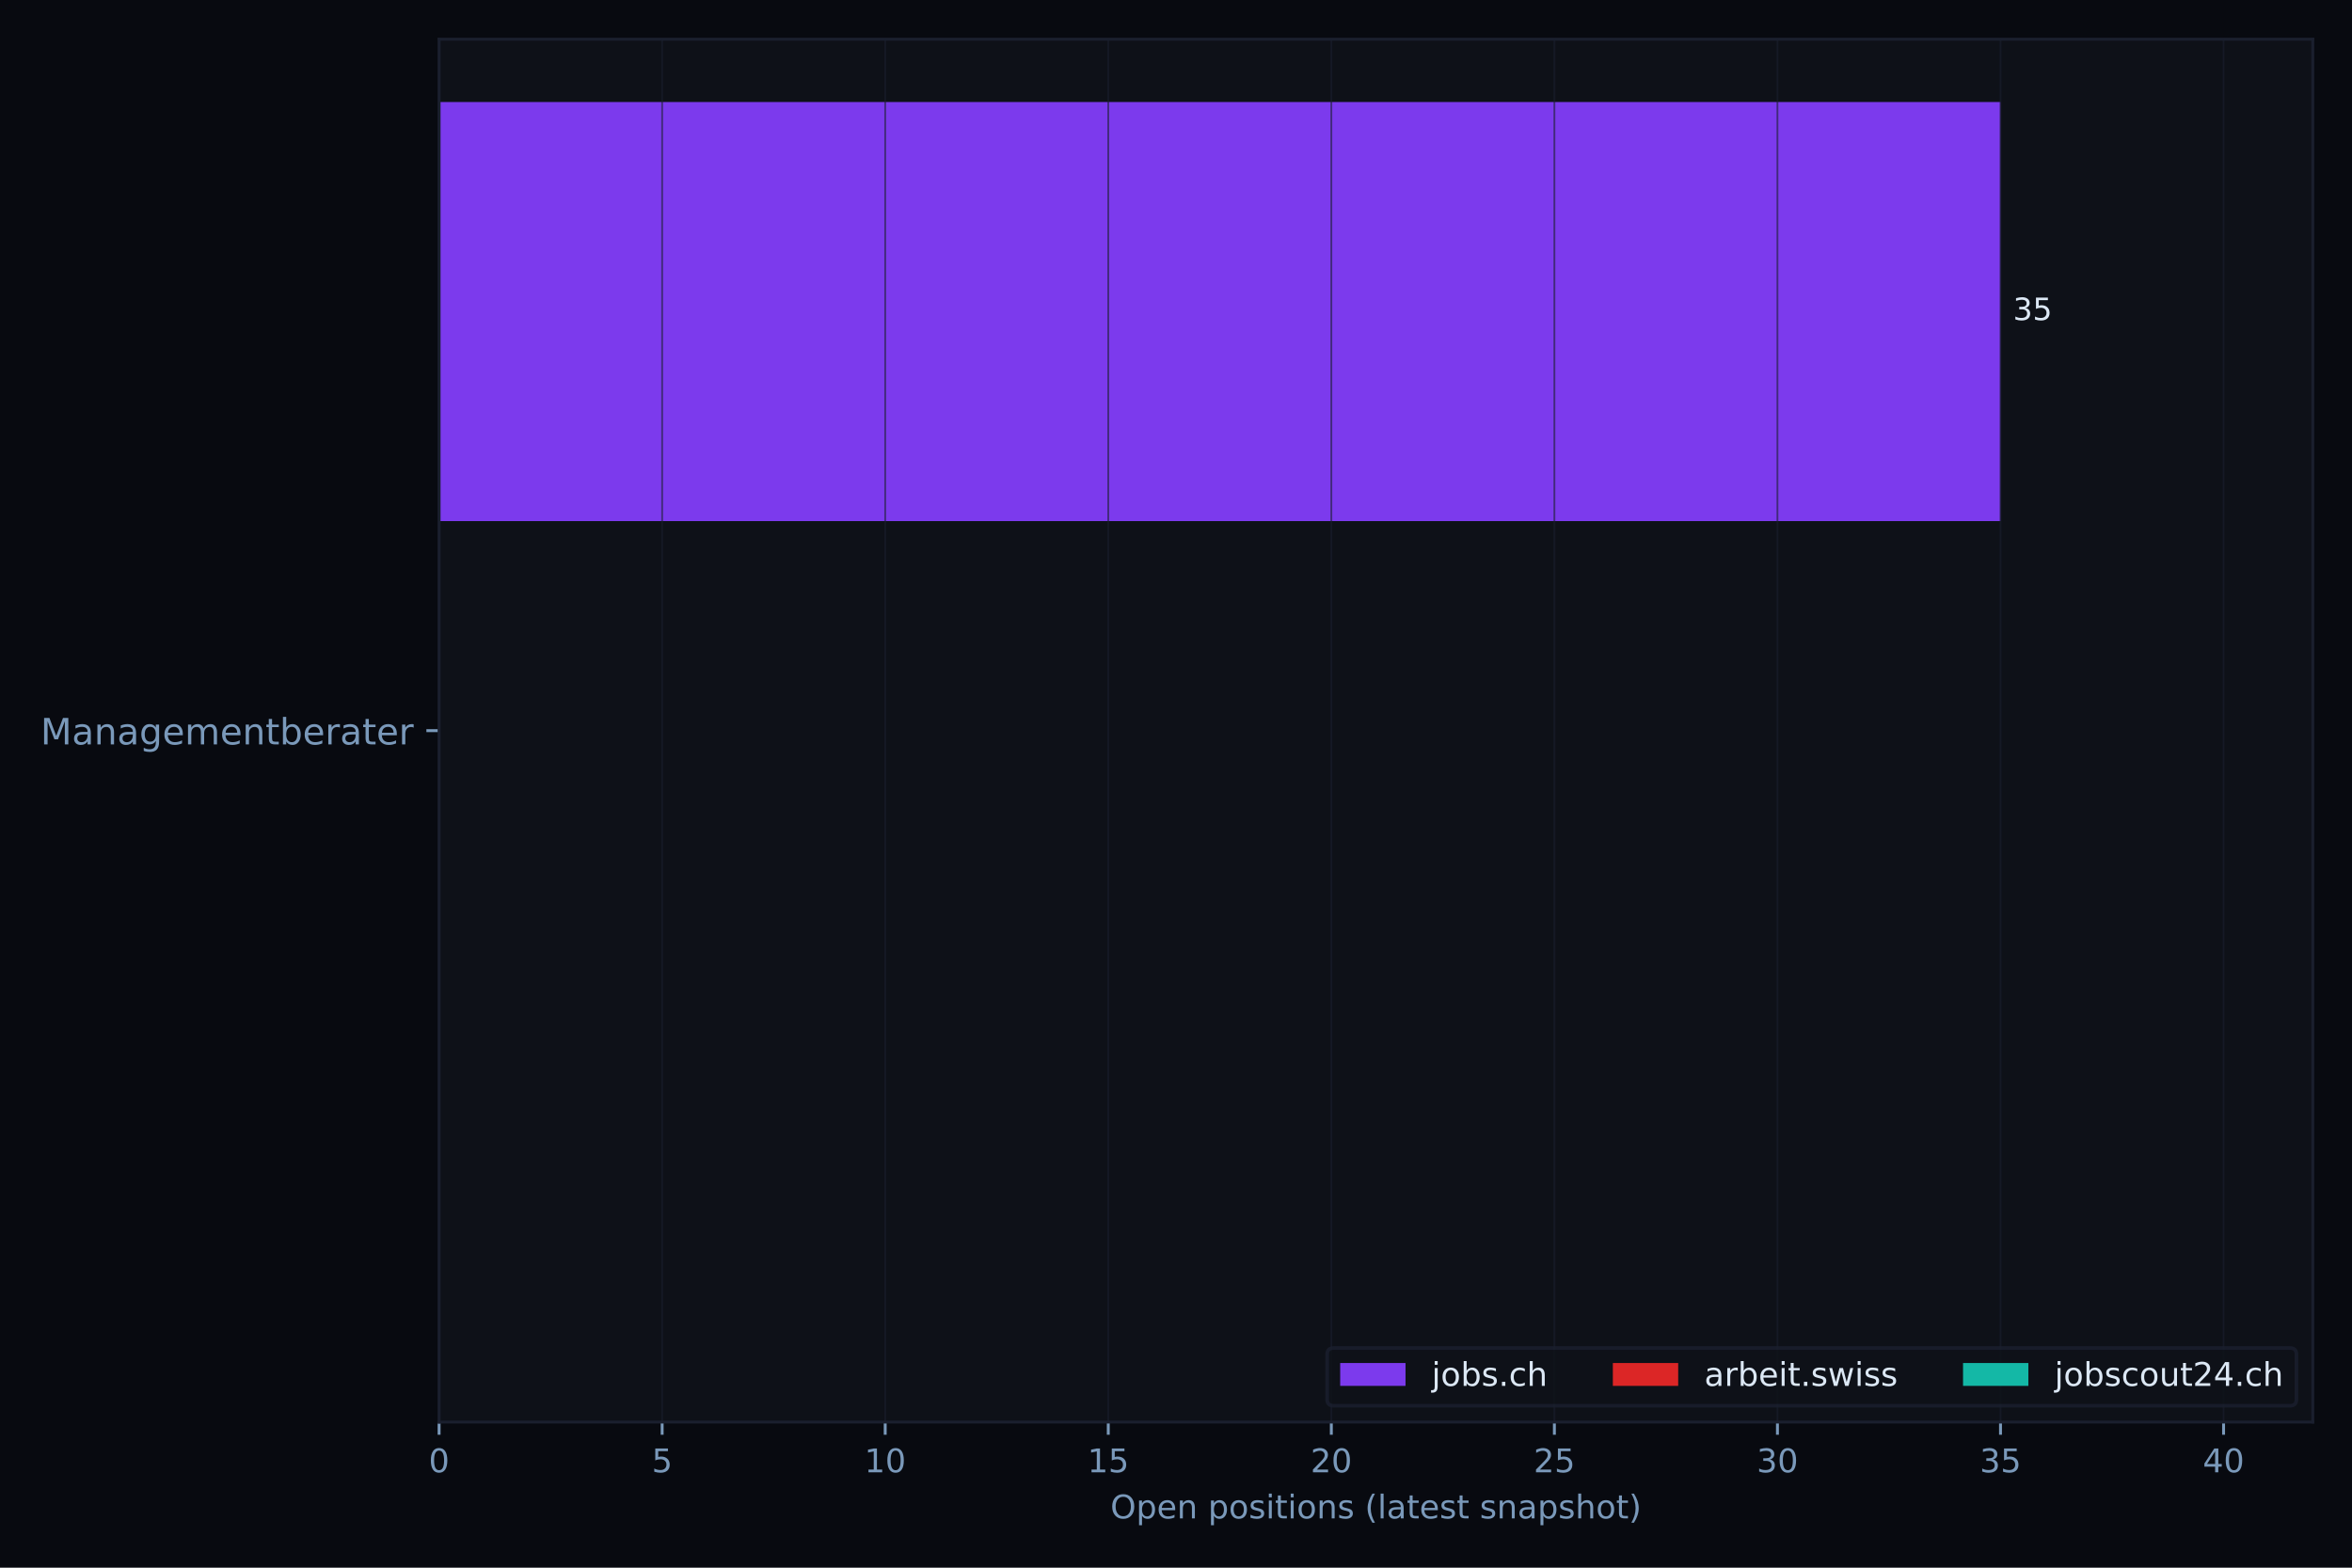
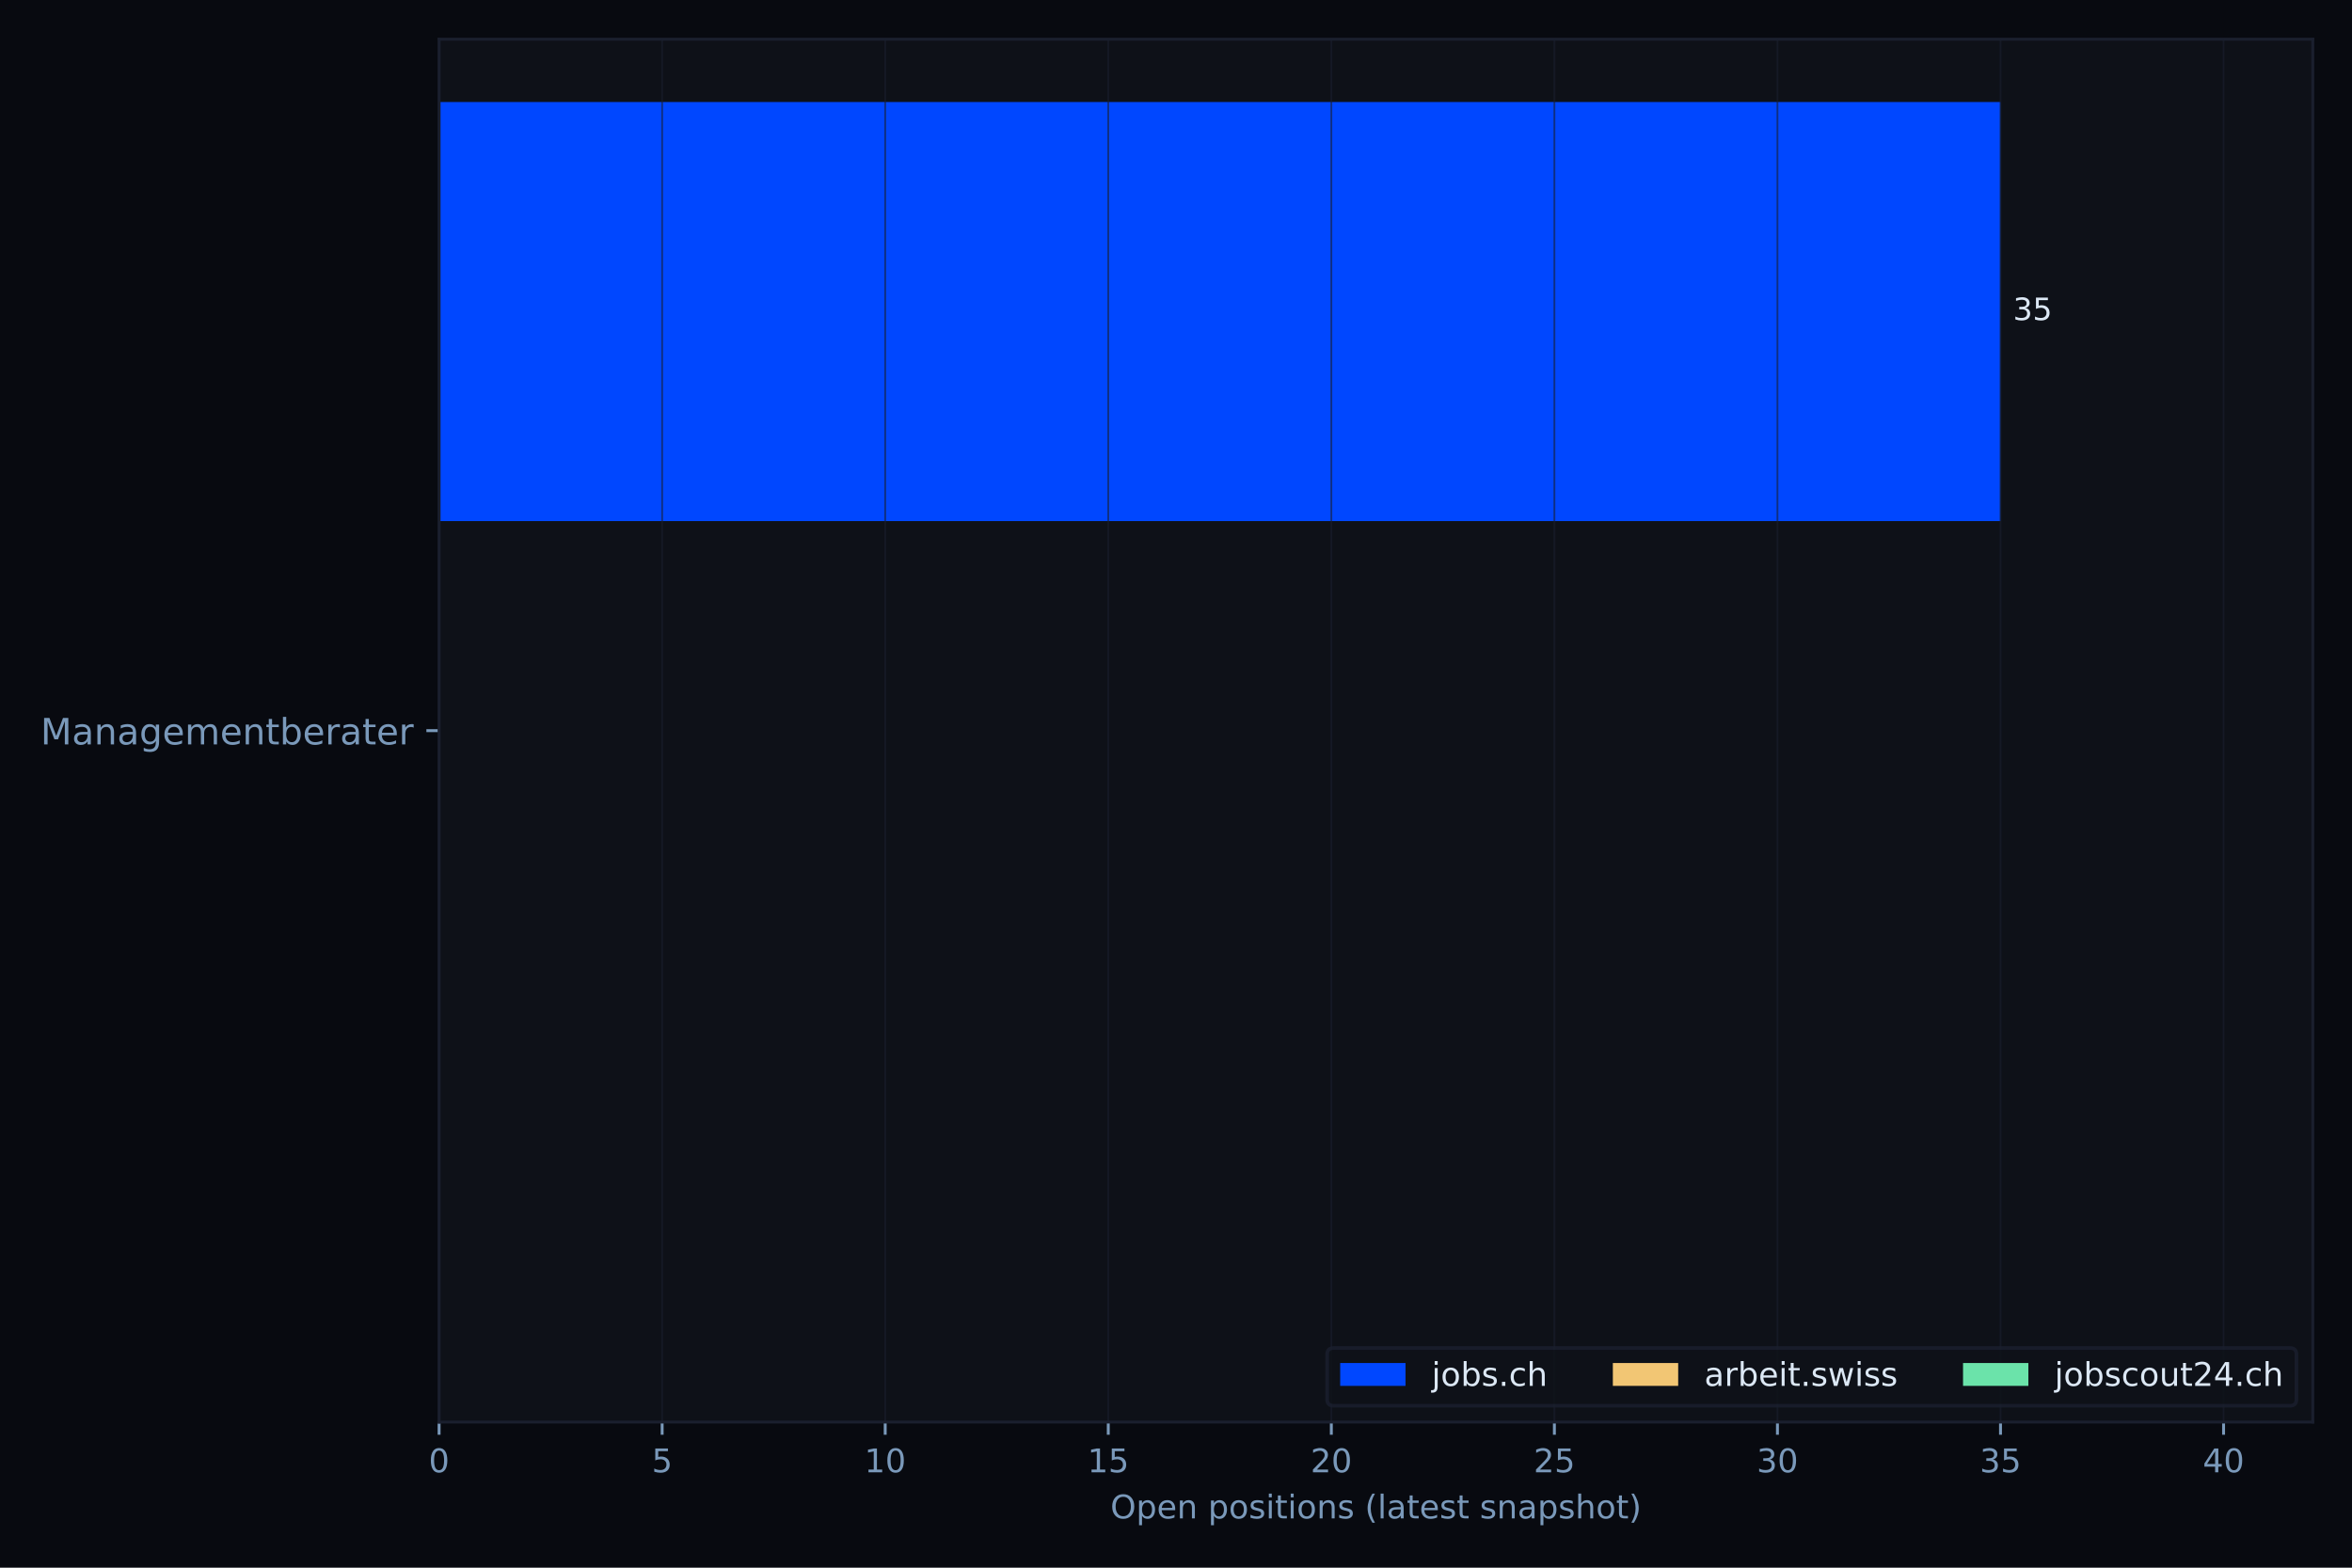
<svg xmlns="http://www.w3.org/2000/svg" xmlns:xlink="http://www.w3.org/1999/xlink" width="648pt" height="432pt" viewBox="0 0 648 432" version="1.1">
  <defs>
    <style type="text/css">*{stroke-linejoin: round; stroke-linecap: butt}</style>
  </defs>
  <g id="figure_1">
    <g id="patch_1">
      <path d="M 0 432  L 648 432  L 648 0  L 0 0  z " style="fill: #080a10" />
    </g>
    <g id="axes_1">
      <g id="patch_2">
        <path d="M 120.973 391.873  L 637.2 391.873  L 637.2 10.8  L 120.973 10.8  z " style="fill: #0e1118" />
      </g>
      <g id="patch_3">
-         <path d="M 120.973 28.121  L 551.162 28.121  L 551.162 143.598  L 120.973 143.598  z " clip-path="url(#pd82a28cc03)" style="fill: #7c3aed" />
+         <path d="M 120.973 28.121  L 551.162 28.121  L 551.162 143.598  L 120.973 143.598  z " clip-path="url(#pd82a28cc03)" style="fill: #0047ff" />
      </g>
      <g id="patch_4">
-         <path d="M 120.973 143.598  L 120.973 143.598  L 120.973 259.075  L 120.973 259.075  z " clip-path="url(#pd82a28cc03)" style="fill: #dc2626" />
+         <path d="M 120.973 143.598  L 120.973 143.598  L 120.973 259.075  L 120.973 259.075  z " clip-path="url(#pd82a28cc03)" style="fill: #f2c674" />
      </g>
      <g id="patch_5">
-         <path d="M 120.973 259.075  L 120.973 259.075  L 120.973 374.551  L 120.973 374.551  z " clip-path="url(#pd82a28cc03)" style="fill: #14b8a6" />
+         <path d="M 120.973 259.075  L 120.973 259.075  L 120.973 374.551  L 120.973 374.551  z " clip-path="url(#pd82a28cc03)" style="fill: #6be3aa" />
      </g>
      <g id="matplotlib.axis_1">
        <g id="xtick_1">
          <g id="line2d_1">
            <path d="M 120.973 391.873  L 120.973 10.8  " clip-path="url(#pd82a28cc03)" style="fill: none; stroke: #1a1f2e; stroke-opacity: 0.6; stroke-width: 0.5; stroke-linecap: square" />
          </g>
          <g id="line2d_2">
            <defs>
              <path id="mff3be124f5" d="M 0 0  L 0 3.5  " style="stroke: #7a99ba; stroke-width: 0.8" />
            </defs>
            <g>
              <use xlink:href="#mff3be124f5" x="120.973" y="391.873" style="fill: #7a99ba; stroke: #7a99ba; stroke-width: 0.8" />
            </g>
          </g>
          <g id="text_1">
            <g style="fill: #7a99ba" transform="translate(118.1096 405.7113) scale(0.09 -0.09)">
              <defs>
                <path id="DejaVuSans-30" d="M 2034 4250  Q 1547 4250 1301 3770  Q 1056 3291 1056 2328  Q 1056 1369 1301 889  Q 1547 409 2034 409  Q 2525 409 2770 889  Q 3016 1369 3016 2328  Q 3016 3291 2770 3770  Q 2525 4250 2034 4250  z M 2034 4750  Q 2819 4750 3233 4129  Q 3647 3509 3647 2328  Q 3647 1150 3233 529  Q 2819 -91 2034 -91  Q 1250 -91 836 529  Q 422 1150 422 2328  Q 422 3509 836 4129  Q 1250 4750 2034 4750  z " transform="scale(0.015625)" />
              </defs>
              <use xlink:href="#DejaVuSans-30" />
            </g>
          </g>
        </g>
        <g id="xtick_2">
          <g id="line2d_3">
            <path d="M 182.428 391.873  L 182.428 10.8  " clip-path="url(#pd82a28cc03)" style="fill: none; stroke: #1a1f2e; stroke-opacity: 0.6; stroke-width: 0.5; stroke-linecap: square" />
          </g>
          <g id="line2d_4">
            <g>
              <use xlink:href="#mff3be124f5" x="182.428" y="391.873" style="fill: #7a99ba; stroke: #7a99ba; stroke-width: 0.8" />
            </g>
          </g>
          <g id="text_2">
            <g style="fill: #7a99ba" transform="translate(179.5652 405.7113) scale(0.09 -0.09)">
              <defs>
                <path id="DejaVuSans-35" d="M 691 4666  L 3169 4666  L 3169 4134  L 1269 4134  L 1269 2991  Q 1406 3038 1543 3061  Q 1681 3084 1819 3084  Q 2600 3084 3056 2656  Q 3513 2228 3513 1497  Q 3513 744 3044 326  Q 2575 -91 1722 -91  Q 1428 -91 1123 -41  Q 819 9 494 109  L 494 744  Q 775 591 1075 516  Q 1375 441 1709 441  Q 2250 441 2565 725  Q 2881 1009 2881 1497  Q 2881 1984 2565 2268  Q 2250 2553 1709 2553  Q 1456 2553 1204 2497  Q 953 2441 691 2322  L 691 4666  z " transform="scale(0.015625)" />
              </defs>
              <use xlink:href="#DejaVuSans-35" />
            </g>
          </g>
        </g>
        <g id="xtick_3">
          <g id="line2d_5">
            <path d="M 243.884 391.873  L 243.884 10.8  " clip-path="url(#pd82a28cc03)" style="fill: none; stroke: #1a1f2e; stroke-opacity: 0.6; stroke-width: 0.5; stroke-linecap: square" />
          </g>
          <g id="line2d_6">
            <g>
              <use xlink:href="#mff3be124f5" x="243.884" y="391.873" style="fill: #7a99ba; stroke: #7a99ba; stroke-width: 0.8" />
            </g>
          </g>
          <g id="text_3">
            <g style="fill: #7a99ba" transform="translate(238.1577 405.7113) scale(0.09 -0.09)">
              <defs>
                <path id="DejaVuSans-31" d="M 794 531  L 1825 531  L 1825 4091  L 703 3866  L 703 4441  L 1819 4666  L 2450 4666  L 2450 531  L 3481 531  L 3481 0  L 794 0  L 794 531  z " transform="scale(0.015625)" />
              </defs>
              <use xlink:href="#DejaVuSans-31" />
              <use xlink:href="#DejaVuSans-30" x="63.623" />
            </g>
          </g>
        </g>
        <g id="xtick_4">
          <g id="line2d_7">
            <path d="M 305.34 391.873  L 305.34 10.8  " clip-path="url(#pd82a28cc03)" style="fill: none; stroke: #1a1f2e; stroke-opacity: 0.6; stroke-width: 0.5; stroke-linecap: square" />
          </g>
          <g id="line2d_8">
            <g>
              <use xlink:href="#mff3be124f5" x="305.34" y="391.873" style="fill: #7a99ba; stroke: #7a99ba; stroke-width: 0.8" />
            </g>
          </g>
          <g id="text_4">
            <g style="fill: #7a99ba" transform="translate(299.6134 405.7113) scale(0.09 -0.09)">
              <use xlink:href="#DejaVuSans-31" />
              <use xlink:href="#DejaVuSans-35" x="63.623" />
            </g>
          </g>
        </g>
        <g id="xtick_5">
          <g id="line2d_9">
            <path d="M 366.795 391.873  L 366.795 10.8  " clip-path="url(#pd82a28cc03)" style="fill: none; stroke: #1a1f2e; stroke-opacity: 0.6; stroke-width: 0.5; stroke-linecap: square" />
          </g>
          <g id="line2d_10">
            <g>
              <use xlink:href="#mff3be124f5" x="366.795" y="391.873" style="fill: #7a99ba; stroke: #7a99ba; stroke-width: 0.8" />
            </g>
          </g>
          <g id="text_5">
            <g style="fill: #7a99ba" transform="translate(361.069 405.7113) scale(0.09 -0.09)">
              <defs>
                <path id="DejaVuSans-32" d="M 1228 531  L 3431 531  L 3431 0  L 469 0  L 469 531  Q 828 903 1448 1529  Q 2069 2156 2228 2338  Q 2531 2678 2651 2914  Q 2772 3150 2772 3378  Q 2772 3750 2511 3984  Q 2250 4219 1831 4219  Q 1534 4219 1204 4116  Q 875 4013 500 3803  L 500 4441  Q 881 4594 1212 4672  Q 1544 4750 1819 4750  Q 2544 4750 2975 4387  Q 3406 4025 3406 3419  Q 3406 3131 3298 2873  Q 3191 2616 2906 2266  Q 2828 2175 2409 1742  Q 1991 1309 1228 531  z " transform="scale(0.015625)" />
              </defs>
              <use xlink:href="#DejaVuSans-32" />
              <use xlink:href="#DejaVuSans-30" x="63.623" />
            </g>
          </g>
        </g>
        <g id="xtick_6">
          <g id="line2d_11">
            <path d="M 428.251 391.873  L 428.251 10.8  " clip-path="url(#pd82a28cc03)" style="fill: none; stroke: #1a1f2e; stroke-opacity: 0.6; stroke-width: 0.5; stroke-linecap: square" />
          </g>
          <g id="line2d_12">
            <g>
              <use xlink:href="#mff3be124f5" x="428.251" y="391.873" style="fill: #7a99ba; stroke: #7a99ba; stroke-width: 0.8" />
            </g>
          </g>
          <g id="text_6">
            <g style="fill: #7a99ba" transform="translate(422.5246 405.7113) scale(0.09 -0.09)">
              <use xlink:href="#DejaVuSans-32" />
              <use xlink:href="#DejaVuSans-35" x="63.623" />
            </g>
          </g>
        </g>
        <g id="xtick_7">
          <g id="line2d_13">
            <path d="M 489.706 391.873  L 489.706 10.8  " clip-path="url(#pd82a28cc03)" style="fill: none; stroke: #1a1f2e; stroke-opacity: 0.6; stroke-width: 0.5; stroke-linecap: square" />
          </g>
          <g id="line2d_14">
            <g>
              <use xlink:href="#mff3be124f5" x="489.706" y="391.873" style="fill: #7a99ba; stroke: #7a99ba; stroke-width: 0.8" />
            </g>
          </g>
          <g id="text_7">
            <g style="fill: #7a99ba" transform="translate(483.9802 405.7113) scale(0.09 -0.09)">
              <defs>
                <path id="DejaVuSans-33" d="M 2597 2516  Q 3050 2419 3304 2112  Q 3559 1806 3559 1356  Q 3559 666 3084 287  Q 2609 -91 1734 -91  Q 1441 -91 1130 -33  Q 819 25 488 141  L 488 750  Q 750 597 1062 519  Q 1375 441 1716 441  Q 2309 441 2620 675  Q 2931 909 2931 1356  Q 2931 1769 2642 2001  Q 2353 2234 1838 2234  L 1294 2234  L 1294 2753  L 1863 2753  Q 2328 2753 2575 2939  Q 2822 3125 2822 3475  Q 2822 3834 2567 4026  Q 2313 4219 1838 4219  Q 1578 4219 1281 4162  Q 984 4106 628 3988  L 628 4550  Q 988 4650 1302 4700  Q 1616 4750 1894 4750  Q 2613 4750 3031 4423  Q 3450 4097 3450 3541  Q 3450 3153 3228 2886  Q 3006 2619 2597 2516  z " transform="scale(0.015625)" />
              </defs>
              <use xlink:href="#DejaVuSans-33" />
              <use xlink:href="#DejaVuSans-30" x="63.623" />
            </g>
          </g>
        </g>
        <g id="xtick_8">
          <g id="line2d_15">
            <path d="M 551.162 391.873  L 551.162 10.8  " clip-path="url(#pd82a28cc03)" style="fill: none; stroke: #1a1f2e; stroke-opacity: 0.6; stroke-width: 0.5; stroke-linecap: square" />
          </g>
          <g id="line2d_16">
            <g>
              <use xlink:href="#mff3be124f5" x="551.162" y="391.873" style="fill: #7a99ba; stroke: #7a99ba; stroke-width: 0.8" />
            </g>
          </g>
          <g id="text_8">
            <g style="fill: #7a99ba" transform="translate(545.4359 405.7113) scale(0.09 -0.09)">
              <use xlink:href="#DejaVuSans-33" />
              <use xlink:href="#DejaVuSans-35" x="63.623" />
            </g>
          </g>
        </g>
        <g id="xtick_9">
          <g id="line2d_17">
            <path d="M 612.618 391.873  L 612.618 10.8  " clip-path="url(#pd82a28cc03)" style="fill: none; stroke: #1a1f2e; stroke-opacity: 0.6; stroke-width: 0.5; stroke-linecap: square" />
          </g>
          <g id="line2d_18">
            <g>
              <use xlink:href="#mff3be124f5" x="612.618" y="391.873" style="fill: #7a99ba; stroke: #7a99ba; stroke-width: 0.8" />
            </g>
          </g>
          <g id="text_9">
            <g style="fill: #7a99ba" transform="translate(606.8915 405.7113) scale(0.09 -0.09)">
              <defs>
                <path id="DejaVuSans-34" d="M 2419 4116  L 825 1625  L 2419 1625  L 2419 4116  z M 2253 4666  L 3047 4666  L 3047 1625  L 3713 1625  L 3713 1100  L 3047 1100  L 3047 0  L 2419 0  L 2419 1100  L 313 1100  L 313 1709  L 2253 4666  z " transform="scale(0.015625)" />
              </defs>
              <use xlink:href="#DejaVuSans-34" />
              <use xlink:href="#DejaVuSans-30" x="63.623" />
            </g>
          </g>
        </g>
        <g id="text_10">
          <g style="fill: #7a99ba" transform="translate(305.9227 418.4216) scale(0.09 -0.09)">
            <defs>
              <path id="DejaVuSans-4f" d="M 2522 4238  Q 1834 4238 1429 3725  Q 1025 3213 1025 2328  Q 1025 1447 1429 934  Q 1834 422 2522 422  Q 3209 422 3611 934  Q 4013 1447 4013 2328  Q 4013 3213 3611 3725  Q 3209 4238 2522 4238  z M 2522 4750  Q 3503 4750 4090 4092  Q 4678 3434 4678 2328  Q 4678 1225 4090 567  Q 3503 -91 2522 -91  Q 1538 -91 948 565  Q 359 1222 359 2328  Q 359 3434 948 4092  Q 1538 4750 2522 4750  z " transform="scale(0.015625)" />
              <path id="DejaVuSans-70" d="M 1159 525  L 1159 -1331  L 581 -1331  L 581 3500  L 1159 3500  L 1159 2969  Q 1341 3281 1617 3432  Q 1894 3584 2278 3584  Q 2916 3584 3314 3078  Q 3713 2572 3713 1747  Q 3713 922 3314 415  Q 2916 -91 2278 -91  Q 1894 -91 1617 61  Q 1341 213 1159 525  z M 3116 1747  Q 3116 2381 2855 2742  Q 2594 3103 2138 3103  Q 1681 3103 1420 2742  Q 1159 2381 1159 1747  Q 1159 1113 1420 752  Q 1681 391 2138 391  Q 2594 391 2855 752  Q 3116 1113 3116 1747  z " transform="scale(0.015625)" />
              <path id="DejaVuSans-65" d="M 3597 1894  L 3597 1613  L 953 1613  Q 991 1019 1311 708  Q 1631 397 2203 397  Q 2534 397 2845 478  Q 3156 559 3463 722  L 3463 178  Q 3153 47 2828 -22  Q 2503 -91 2169 -91  Q 1331 -91 842 396  Q 353 884 353 1716  Q 353 2575 817 3079  Q 1281 3584 2069 3584  Q 2775 3584 3186 3129  Q 3597 2675 3597 1894  z M 3022 2063  Q 3016 2534 2758 2815  Q 2500 3097 2075 3097  Q 1594 3097 1305 2825  Q 1016 2553 972 2059  L 3022 2063  z " transform="scale(0.015625)" />
              <path id="DejaVuSans-6e" d="M 3513 2113  L 3513 0  L 2938 0  L 2938 2094  Q 2938 2591 2744 2837  Q 2550 3084 2163 3084  Q 1697 3084 1428 2787  Q 1159 2491 1159 1978  L 1159 0  L 581 0  L 581 3500  L 1159 3500  L 1159 2956  Q 1366 3272 1645 3428  Q 1925 3584 2291 3584  Q 2894 3584 3203 3211  Q 3513 2838 3513 2113  z " transform="scale(0.015625)" />
              <path id="DejaVuSans-20" transform="scale(0.015625)" />
              <path id="DejaVuSans-6f" d="M 1959 3097  Q 1497 3097 1228 2736  Q 959 2375 959 1747  Q 959 1119 1226 758  Q 1494 397 1959 397  Q 2419 397 2687 759  Q 2956 1122 2956 1747  Q 2956 2369 2687 2733  Q 2419 3097 1959 3097  z M 1959 3584  Q 2709 3584 3137 3096  Q 3566 2609 3566 1747  Q 3566 888 3137 398  Q 2709 -91 1959 -91  Q 1206 -91 779 398  Q 353 888 353 1747  Q 353 2609 779 3096  Q 1206 3584 1959 3584  z " transform="scale(0.015625)" />
              <path id="DejaVuSans-73" d="M 2834 3397  L 2834 2853  Q 2591 2978 2328 3040  Q 2066 3103 1784 3103  Q 1356 3103 1142 2972  Q 928 2841 928 2578  Q 928 2378 1081 2264  Q 1234 2150 1697 2047  L 1894 2003  Q 2506 1872 2764 1633  Q 3022 1394 3022 966  Q 3022 478 2636 193  Q 2250 -91 1575 -91  Q 1294 -91 989 -36  Q 684 19 347 128  L 347 722  Q 666 556 975 473  Q 1284 391 1588 391  Q 1994 391 2212 530  Q 2431 669 2431 922  Q 2431 1156 2273 1281  Q 2116 1406 1581 1522  L 1381 1569  Q 847 1681 609 1914  Q 372 2147 372 2553  Q 372 3047 722 3315  Q 1072 3584 1716 3584  Q 2034 3584 2315 3537  Q 2597 3491 2834 3397  z " transform="scale(0.015625)" />
              <path id="DejaVuSans-69" d="M 603 3500  L 1178 3500  L 1178 0  L 603 0  L 603 3500  z M 603 4863  L 1178 4863  L 1178 4134  L 603 4134  L 603 4863  z " transform="scale(0.015625)" />
              <path id="DejaVuSans-74" d="M 1172 4494  L 1172 3500  L 2356 3500  L 2356 3053  L 1172 3053  L 1172 1153  Q 1172 725 1289 603  Q 1406 481 1766 481  L 2356 481  L 2356 0  L 1766 0  Q 1100 0 847 248  Q 594 497 594 1153  L 594 3053  L 172 3053  L 172 3500  L 594 3500  L 594 4494  L 1172 4494  z " transform="scale(0.015625)" />
              <path id="DejaVuSans-28" d="M 1984 4856  Q 1566 4138 1362 3434  Q 1159 2731 1159 2009  Q 1159 1288 1364 580  Q 1569 -128 1984 -844  L 1484 -844  Q 1016 -109 783 600  Q 550 1309 550 2009  Q 550 2706 781 3412  Q 1013 4119 1484 4856  L 1984 4856  z " transform="scale(0.015625)" />
              <path id="DejaVuSans-6c" d="M 603 4863  L 1178 4863  L 1178 0  L 603 0  L 603 4863  z " transform="scale(0.015625)" />
              <path id="DejaVuSans-61" d="M 2194 1759  Q 1497 1759 1228 1600  Q 959 1441 959 1056  Q 959 750 1161 570  Q 1363 391 1709 391  Q 2188 391 2477 730  Q 2766 1069 2766 1631  L 2766 1759  L 2194 1759  z M 3341 1997  L 3341 0  L 2766 0  L 2766 531  Q 2569 213 2275 61  Q 1981 -91 1556 -91  Q 1019 -91 701 211  Q 384 513 384 1019  Q 384 1609 779 1909  Q 1175 2209 1959 2209  L 2766 2209  L 2766 2266  Q 2766 2663 2505 2880  Q 2244 3097 1772 3097  Q 1472 3097 1187 3025  Q 903 2953 641 2809  L 641 3341  Q 956 3463 1253 3523  Q 1550 3584 1831 3584  Q 2591 3584 2966 3190  Q 3341 2797 3341 1997  z " transform="scale(0.015625)" />
              <path id="DejaVuSans-68" d="M 3513 2113  L 3513 0  L 2938 0  L 2938 2094  Q 2938 2591 2744 2837  Q 2550 3084 2163 3084  Q 1697 3084 1428 2787  Q 1159 2491 1159 1978  L 1159 0  L 581 0  L 581 4863  L 1159 4863  L 1159 2956  Q 1366 3272 1645 3428  Q 1925 3584 2291 3584  Q 2894 3584 3203 3211  Q 3513 2838 3513 2113  z " transform="scale(0.015625)" />
              <path id="DejaVuSans-29" d="M 513 4856  L 1013 4856  Q 1481 4119 1714 3412  Q 1947 2706 1947 2009  Q 1947 1309 1714 600  Q 1481 -109 1013 -844  L 513 -844  Q 928 -128 1133 580  Q 1338 1288 1338 2009  Q 1338 2731 1133 3434  Q 928 4138 513 4856  z " transform="scale(0.015625)" />
            </defs>
            <use xlink:href="#DejaVuSans-4f" />
            <use xlink:href="#DejaVuSans-70" x="78.711" />
            <use xlink:href="#DejaVuSans-65" x="142.188" />
            <use xlink:href="#DejaVuSans-6e" x="203.711" />
            <use xlink:href="#DejaVuSans-20" x="267.09" />
            <use xlink:href="#DejaVuSans-70" x="298.877" />
            <use xlink:href="#DejaVuSans-6f" x="362.354" />
            <use xlink:href="#DejaVuSans-73" x="423.535" />
            <use xlink:href="#DejaVuSans-69" x="475.635" />
            <use xlink:href="#DejaVuSans-74" x="503.418" />
            <use xlink:href="#DejaVuSans-69" x="542.627" />
            <use xlink:href="#DejaVuSans-6f" x="570.41" />
            <use xlink:href="#DejaVuSans-6e" x="631.592" />
            <use xlink:href="#DejaVuSans-73" x="694.971" />
            <use xlink:href="#DejaVuSans-20" x="747.07" />
            <use xlink:href="#DejaVuSans-28" x="778.857" />
            <use xlink:href="#DejaVuSans-6c" x="817.871" />
            <use xlink:href="#DejaVuSans-61" x="845.654" />
            <use xlink:href="#DejaVuSans-74" x="906.934" />
            <use xlink:href="#DejaVuSans-65" x="946.143" />
            <use xlink:href="#DejaVuSans-73" x="1007.666" />
            <use xlink:href="#DejaVuSans-74" x="1059.766" />
            <use xlink:href="#DejaVuSans-20" x="1098.975" />
            <use xlink:href="#DejaVuSans-73" x="1130.762" />
            <use xlink:href="#DejaVuSans-6e" x="1182.861" />
            <use xlink:href="#DejaVuSans-61" x="1246.24" />
            <use xlink:href="#DejaVuSans-70" x="1307.52" />
            <use xlink:href="#DejaVuSans-73" x="1370.996" />
            <use xlink:href="#DejaVuSans-68" x="1423.096" />
            <use xlink:href="#DejaVuSans-6f" x="1486.475" />
            <use xlink:href="#DejaVuSans-74" x="1547.656" />
            <use xlink:href="#DejaVuSans-29" x="1586.865" />
          </g>
        </g>
      </g>
      <g id="matplotlib.axis_2">
        <g id="ytick_1">
          <g id="line2d_19">
            <defs>
              <path id="mdf66c61492" d="M 0 0  L -3.5 0  " style="stroke: #7a99ba; stroke-width: 0.8" />
            </defs>
            <g>
              <use xlink:href="#mdf66c61492" x="120.973" y="201.336" style="fill: #7a99ba; stroke: #7a99ba; stroke-width: 0.8" />
            </g>
          </g>
          <g id="text_11">
            <g style="fill: #7a99ba" transform="translate(11.17273 205.1356) scale(0.1 -0.1)">
              <defs>
                <path id="DejaVuSans-4d" d="M 628 4666  L 1569 4666  L 2759 1491  L 3956 4666  L 4897 4666  L 4897 0  L 4281 0  L 4281 4097  L 3078 897  L 2444 897  L 1241 4097  L 1241 0  L 628 0  L 628 4666  z " transform="scale(0.015625)" />
                <path id="DejaVuSans-67" d="M 2906 1791  Q 2906 2416 2648 2759  Q 2391 3103 1925 3103  Q 1463 3103 1205 2759  Q 947 2416 947 1791  Q 947 1169 1205 825  Q 1463 481 1925 481  Q 2391 481 2648 825  Q 2906 1169 2906 1791  z M 3481 434  Q 3481 -459 3084 -895  Q 2688 -1331 1869 -1331  Q 1566 -1331 1297 -1286  Q 1028 -1241 775 -1147  L 775 -588  Q 1028 -725 1275 -790  Q 1522 -856 1778 -856  Q 2344 -856 2625 -561  Q 2906 -266 2906 331  L 2906 616  Q 2728 306 2450 153  Q 2172 0 1784 0  Q 1141 0 747 490  Q 353 981 353 1791  Q 353 2603 747 3093  Q 1141 3584 1784 3584  Q 2172 3584 2450 3431  Q 2728 3278 2906 2969  L 2906 3500  L 3481 3500  L 3481 434  z " transform="scale(0.015625)" />
                <path id="DejaVuSans-6d" d="M 3328 2828  Q 3544 3216 3844 3400  Q 4144 3584 4550 3584  Q 5097 3584 5394 3201  Q 5691 2819 5691 2113  L 5691 0  L 5113 0  L 5113 2094  Q 5113 2597 4934 2840  Q 4756 3084 4391 3084  Q 3944 3084 3684 2787  Q 3425 2491 3425 1978  L 3425 0  L 2847 0  L 2847 2094  Q 2847 2600 2669 2842  Q 2491 3084 2119 3084  Q 1678 3084 1418 2786  Q 1159 2488 1159 1978  L 1159 0  L 581 0  L 581 3500  L 1159 3500  L 1159 2956  Q 1356 3278 1631 3431  Q 1906 3584 2284 3584  Q 2666 3584 2933 3390  Q 3200 3197 3328 2828  z " transform="scale(0.015625)" />
                <path id="DejaVuSans-62" d="M 3116 1747  Q 3116 2381 2855 2742  Q 2594 3103 2138 3103  Q 1681 3103 1420 2742  Q 1159 2381 1159 1747  Q 1159 1113 1420 752  Q 1681 391 2138 391  Q 2594 391 2855 752  Q 3116 1113 3116 1747  z M 1159 2969  Q 1341 3281 1617 3432  Q 1894 3584 2278 3584  Q 2916 3584 3314 3078  Q 3713 2572 3713 1747  Q 3713 922 3314 415  Q 2916 -91 2278 -91  Q 1894 -91 1617 61  Q 1341 213 1159 525  L 1159 0  L 581 0  L 581 4863  L 1159 4863  L 1159 2969  z " transform="scale(0.015625)" />
                <path id="DejaVuSans-72" d="M 2631 2963  Q 2534 3019 2420 3045  Q 2306 3072 2169 3072  Q 1681 3072 1420 2755  Q 1159 2438 1159 1844  L 1159 0  L 581 0  L 581 3500  L 1159 3500  L 1159 2956  Q 1341 3275 1631 3429  Q 1922 3584 2338 3584  Q 2397 3584 2469 3576  Q 2541 3569 2628 3553  L 2631 2963  z " transform="scale(0.015625)" />
              </defs>
              <use xlink:href="#DejaVuSans-4d" />
              <use xlink:href="#DejaVuSans-61" x="86.279" />
              <use xlink:href="#DejaVuSans-6e" x="147.559" />
              <use xlink:href="#DejaVuSans-61" x="210.938" />
              <use xlink:href="#DejaVuSans-67" x="272.217" />
              <use xlink:href="#DejaVuSans-65" x="335.693" />
              <use xlink:href="#DejaVuSans-6d" x="397.217" />
              <use xlink:href="#DejaVuSans-65" x="494.629" />
              <use xlink:href="#DejaVuSans-6e" x="556.152" />
              <use xlink:href="#DejaVuSans-74" x="619.531" />
              <use xlink:href="#DejaVuSans-62" x="658.74" />
              <use xlink:href="#DejaVuSans-65" x="722.217" />
              <use xlink:href="#DejaVuSans-72" x="783.74" />
              <use xlink:href="#DejaVuSans-61" x="824.854" />
              <use xlink:href="#DejaVuSans-74" x="886.133" />
              <use xlink:href="#DejaVuSans-65" x="925.342" />
              <use xlink:href="#DejaVuSans-72" x="986.865" />
            </g>
          </g>
        </g>
      </g>
      <g id="patch_6">
        <path d="M 120.973 391.873  L 120.973 10.8  " style="fill: none; stroke: #1a1f2e; stroke-width: 0.8; stroke-linejoin: miter; stroke-linecap: square" />
      </g>
      <g id="patch_7">
        <path d="M 637.2 391.873  L 637.2 10.8  " style="fill: none; stroke: #1a1f2e; stroke-width: 0.8; stroke-linejoin: miter; stroke-linecap: square" />
      </g>
      <g id="patch_8">
        <path d="M 120.973 391.873  L 637.2 391.873  " style="fill: none; stroke: #1a1f2e; stroke-width: 0.8; stroke-linejoin: miter; stroke-linecap: square" />
      </g>
      <g id="patch_9">
        <path d="M 120.973 10.8  L 637.2 10.8  " style="fill: none; stroke: #1a1f2e; stroke-width: 0.8; stroke-linejoin: miter; stroke-linecap: square" />
      </g>
      <g id="text_12">
        <g style="fill: #dce8f5" transform="translate(554.6036 88.20525) scale(0.085 -0.085)">
          <use xlink:href="#DejaVuSans-33" />
          <use xlink:href="#DejaVuSans-35" x="63.623" />
        </g>
      </g>
      <g id="legend_1">
        <g id="patch_10">
          <path d="M 367.435 387.373  L 630.9 387.373  Q 632.7 387.373 632.7 385.573  L 632.7 373.262  Q 632.7 371.462 630.9 371.462  L 367.435 371.462  Q 365.635 371.462 365.635 373.262  L 365.635 385.573  Q 365.635 387.373 367.435 387.373  z " style="fill: #0e1118; opacity: 0.8; stroke: #1a1f2e; stroke-linejoin: miter" />
        </g>
        <g id="patch_11">
-           <path d="M 369.235 381.901  L 387.235 381.901  L 387.235 375.601  L 369.235 375.601  z " style="fill: #7c3aed" />
+           <path d="M 369.235 381.901  L 387.235 381.901  L 387.235 375.601  L 369.235 375.601  z " style="fill: #0047ff" />
        </g>
        <g id="text_13">
          <g style="fill: #dce8f5" transform="translate(394.4348 381.901) scale(0.09 -0.09)">
            <defs>
              <path id="DejaVuSans-6a" d="M 603 3500  L 1178 3500  L 1178 -63  Q 1178 -731 923 -1031  Q 669 -1331 103 -1331  L -116 -1331  L -116 -844  L 38 -844  Q 366 -844 484 -692  Q 603 -541 603 -63  L 603 3500  z M 603 4863  L 1178 4863  L 1178 4134  L 603 4134  L 603 4863  z " transform="scale(0.015625)" />
              <path id="DejaVuSans-2e" d="M 684 794  L 1344 794  L 1344 0  L 684 0  L 684 794  z " transform="scale(0.015625)" />
              <path id="DejaVuSans-63" d="M 3122 3366  L 3122 2828  Q 2878 2963 2633 3030  Q 2388 3097 2138 3097  Q 1578 3097 1268 2742  Q 959 2388 959 1747  Q 959 1106 1268 751  Q 1578 397 2138 397  Q 2388 397 2633 464  Q 2878 531 3122 666  L 3122 134  Q 2881 22 2623 -34  Q 2366 -91 2075 -91  Q 1284 -91 818 406  Q 353 903 353 1747  Q 353 2603 823 3093  Q 1294 3584 2113 3584  Q 2378 3584 2631 3529  Q 2884 3475 3122 3366  z " transform="scale(0.015625)" />
            </defs>
            <use xlink:href="#DejaVuSans-6a" />
            <use xlink:href="#DejaVuSans-6f" x="27.783" />
            <use xlink:href="#DejaVuSans-62" x="88.965" />
            <use xlink:href="#DejaVuSans-73" x="152.441" />
            <use xlink:href="#DejaVuSans-2e" x="204.541" />
            <use xlink:href="#DejaVuSans-63" x="236.328" />
            <use xlink:href="#DejaVuSans-68" x="291.309" />
          </g>
        </g>
        <g id="patch_12">
-           <path d="M 444.357 381.901  L 462.357 381.901  L 462.357 375.601  L 444.357 375.601  z " style="fill: #dc2626" />
+           <path d="M 444.357 381.901  L 462.357 381.901  L 462.357 375.601  L 444.357 375.601  z " style="fill: #f2c674" />
        </g>
        <g id="text_14">
          <g style="fill: #dce8f5" transform="translate(469.5567 381.901) scale(0.09 -0.09)">
            <defs>
              <path id="DejaVuSans-77" d="M 269 3500  L 844 3500  L 1563 769  L 2278 3500  L 2956 3500  L 3675 769  L 4391 3500  L 4966 3500  L 4050 0  L 3372 0  L 2619 2869  L 1863 0  L 1184 0  L 269 3500  z " transform="scale(0.015625)" />
            </defs>
            <use xlink:href="#DejaVuSans-61" />
            <use xlink:href="#DejaVuSans-72" x="61.279" />
            <use xlink:href="#DejaVuSans-62" x="102.393" />
            <use xlink:href="#DejaVuSans-65" x="165.869" />
            <use xlink:href="#DejaVuSans-69" x="227.393" />
            <use xlink:href="#DejaVuSans-74" x="255.176" />
            <use xlink:href="#DejaVuSans-2e" x="294.385" />
            <use xlink:href="#DejaVuSans-73" x="326.172" />
            <use xlink:href="#DejaVuSans-77" x="378.271" />
            <use xlink:href="#DejaVuSans-69" x="460.059" />
            <use xlink:href="#DejaVuSans-73" x="487.842" />
            <use xlink:href="#DejaVuSans-73" x="539.941" />
          </g>
        </g>
        <g id="patch_13">
-           <path d="M 540.838 381.901  L 558.838 381.901  L 558.838 375.601  L 540.838 375.601  z " style="fill: #14b8a6" />
+           <path d="M 540.838 381.901  L 558.838 381.901  L 558.838 375.601  L 540.838 375.601  z " style="fill: #6be3aa" />
        </g>
        <g id="text_15">
          <g style="fill: #dce8f5" transform="translate(566.0381 381.901) scale(0.09 -0.09)">
            <defs>
              <path id="DejaVuSans-75" d="M 544 1381  L 544 3500  L 1119 3500  L 1119 1403  Q 1119 906 1312 657  Q 1506 409 1894 409  Q 2359 409 2629 706  Q 2900 1003 2900 1516  L 2900 3500  L 3475 3500  L 3475 0  L 2900 0  L 2900 538  Q 2691 219 2414 64  Q 2138 -91 1772 -91  Q 1169 -91 856 284  Q 544 659 544 1381  z M 1991 3584  L 1991 3584  z " transform="scale(0.015625)" />
            </defs>
            <use xlink:href="#DejaVuSans-6a" />
            <use xlink:href="#DejaVuSans-6f" x="27.783" />
            <use xlink:href="#DejaVuSans-62" x="88.965" />
            <use xlink:href="#DejaVuSans-73" x="152.441" />
            <use xlink:href="#DejaVuSans-63" x="204.541" />
            <use xlink:href="#DejaVuSans-6f" x="259.521" />
            <use xlink:href="#DejaVuSans-75" x="320.703" />
            <use xlink:href="#DejaVuSans-74" x="384.082" />
            <use xlink:href="#DejaVuSans-32" x="423.291" />
            <use xlink:href="#DejaVuSans-34" x="486.914" />
            <use xlink:href="#DejaVuSans-2e" x="550.537" />
            <use xlink:href="#DejaVuSans-63" x="582.324" />
            <use xlink:href="#DejaVuSans-68" x="637.305" />
          </g>
        </g>
      </g>
    </g>
  </g>
  <defs>
    <clipPath id="pd82a28cc03">
      <rect x="120.973" y="10.8" width="516.227" height="381.073" />
    </clipPath>
  </defs>
</svg>
